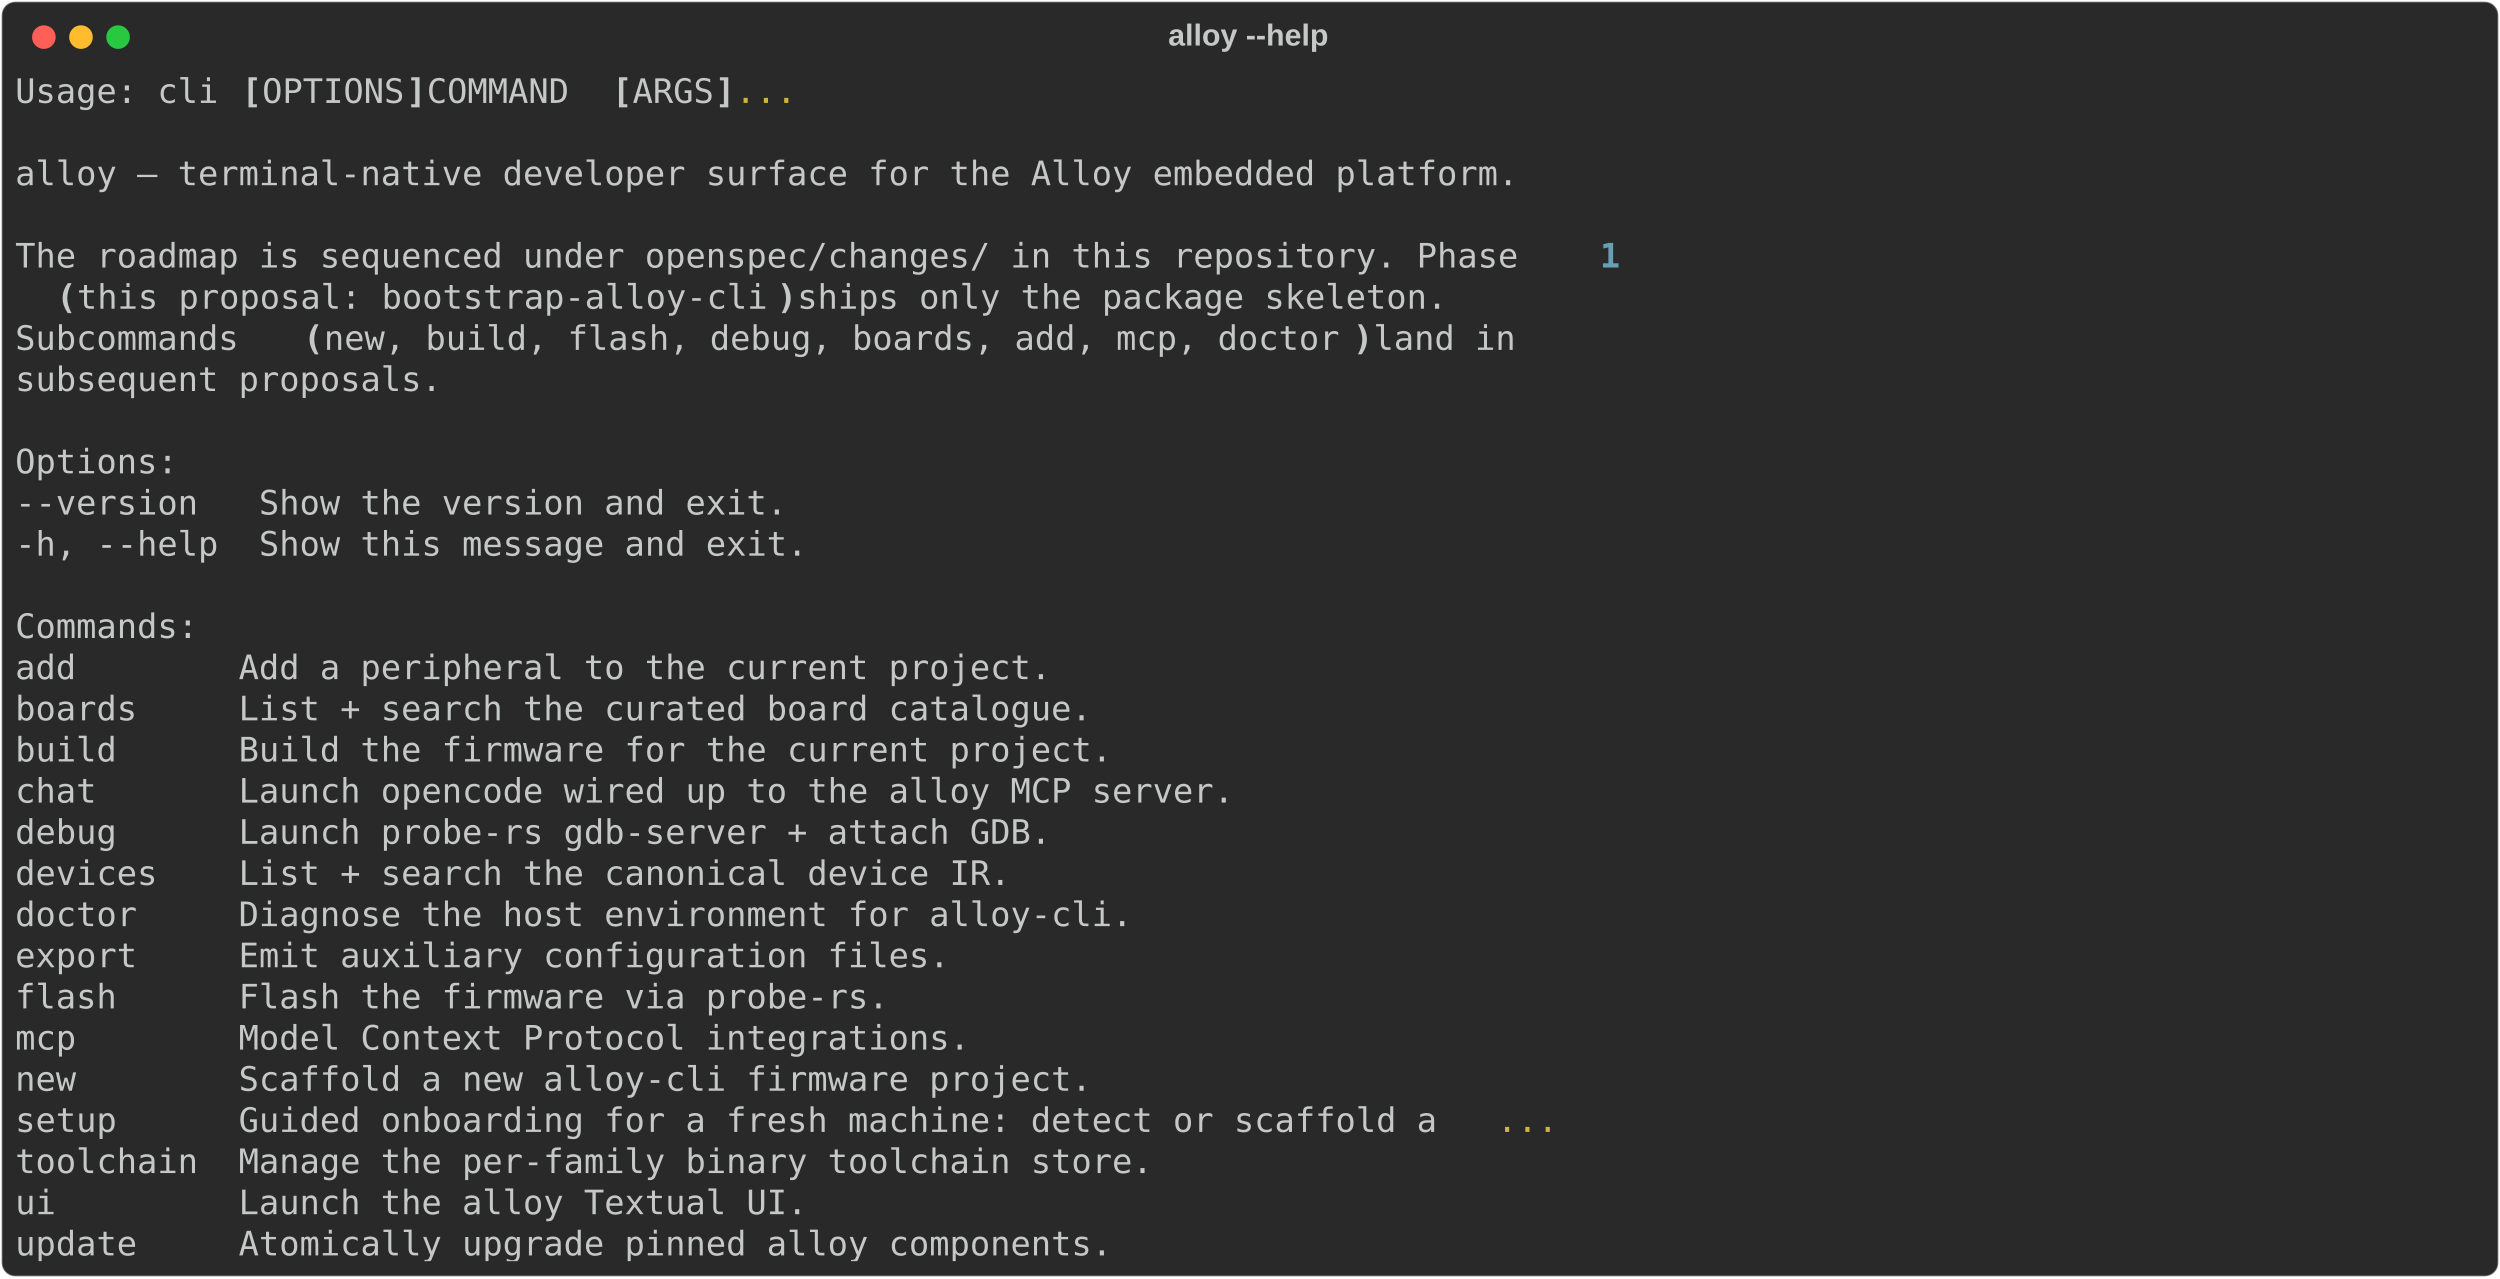
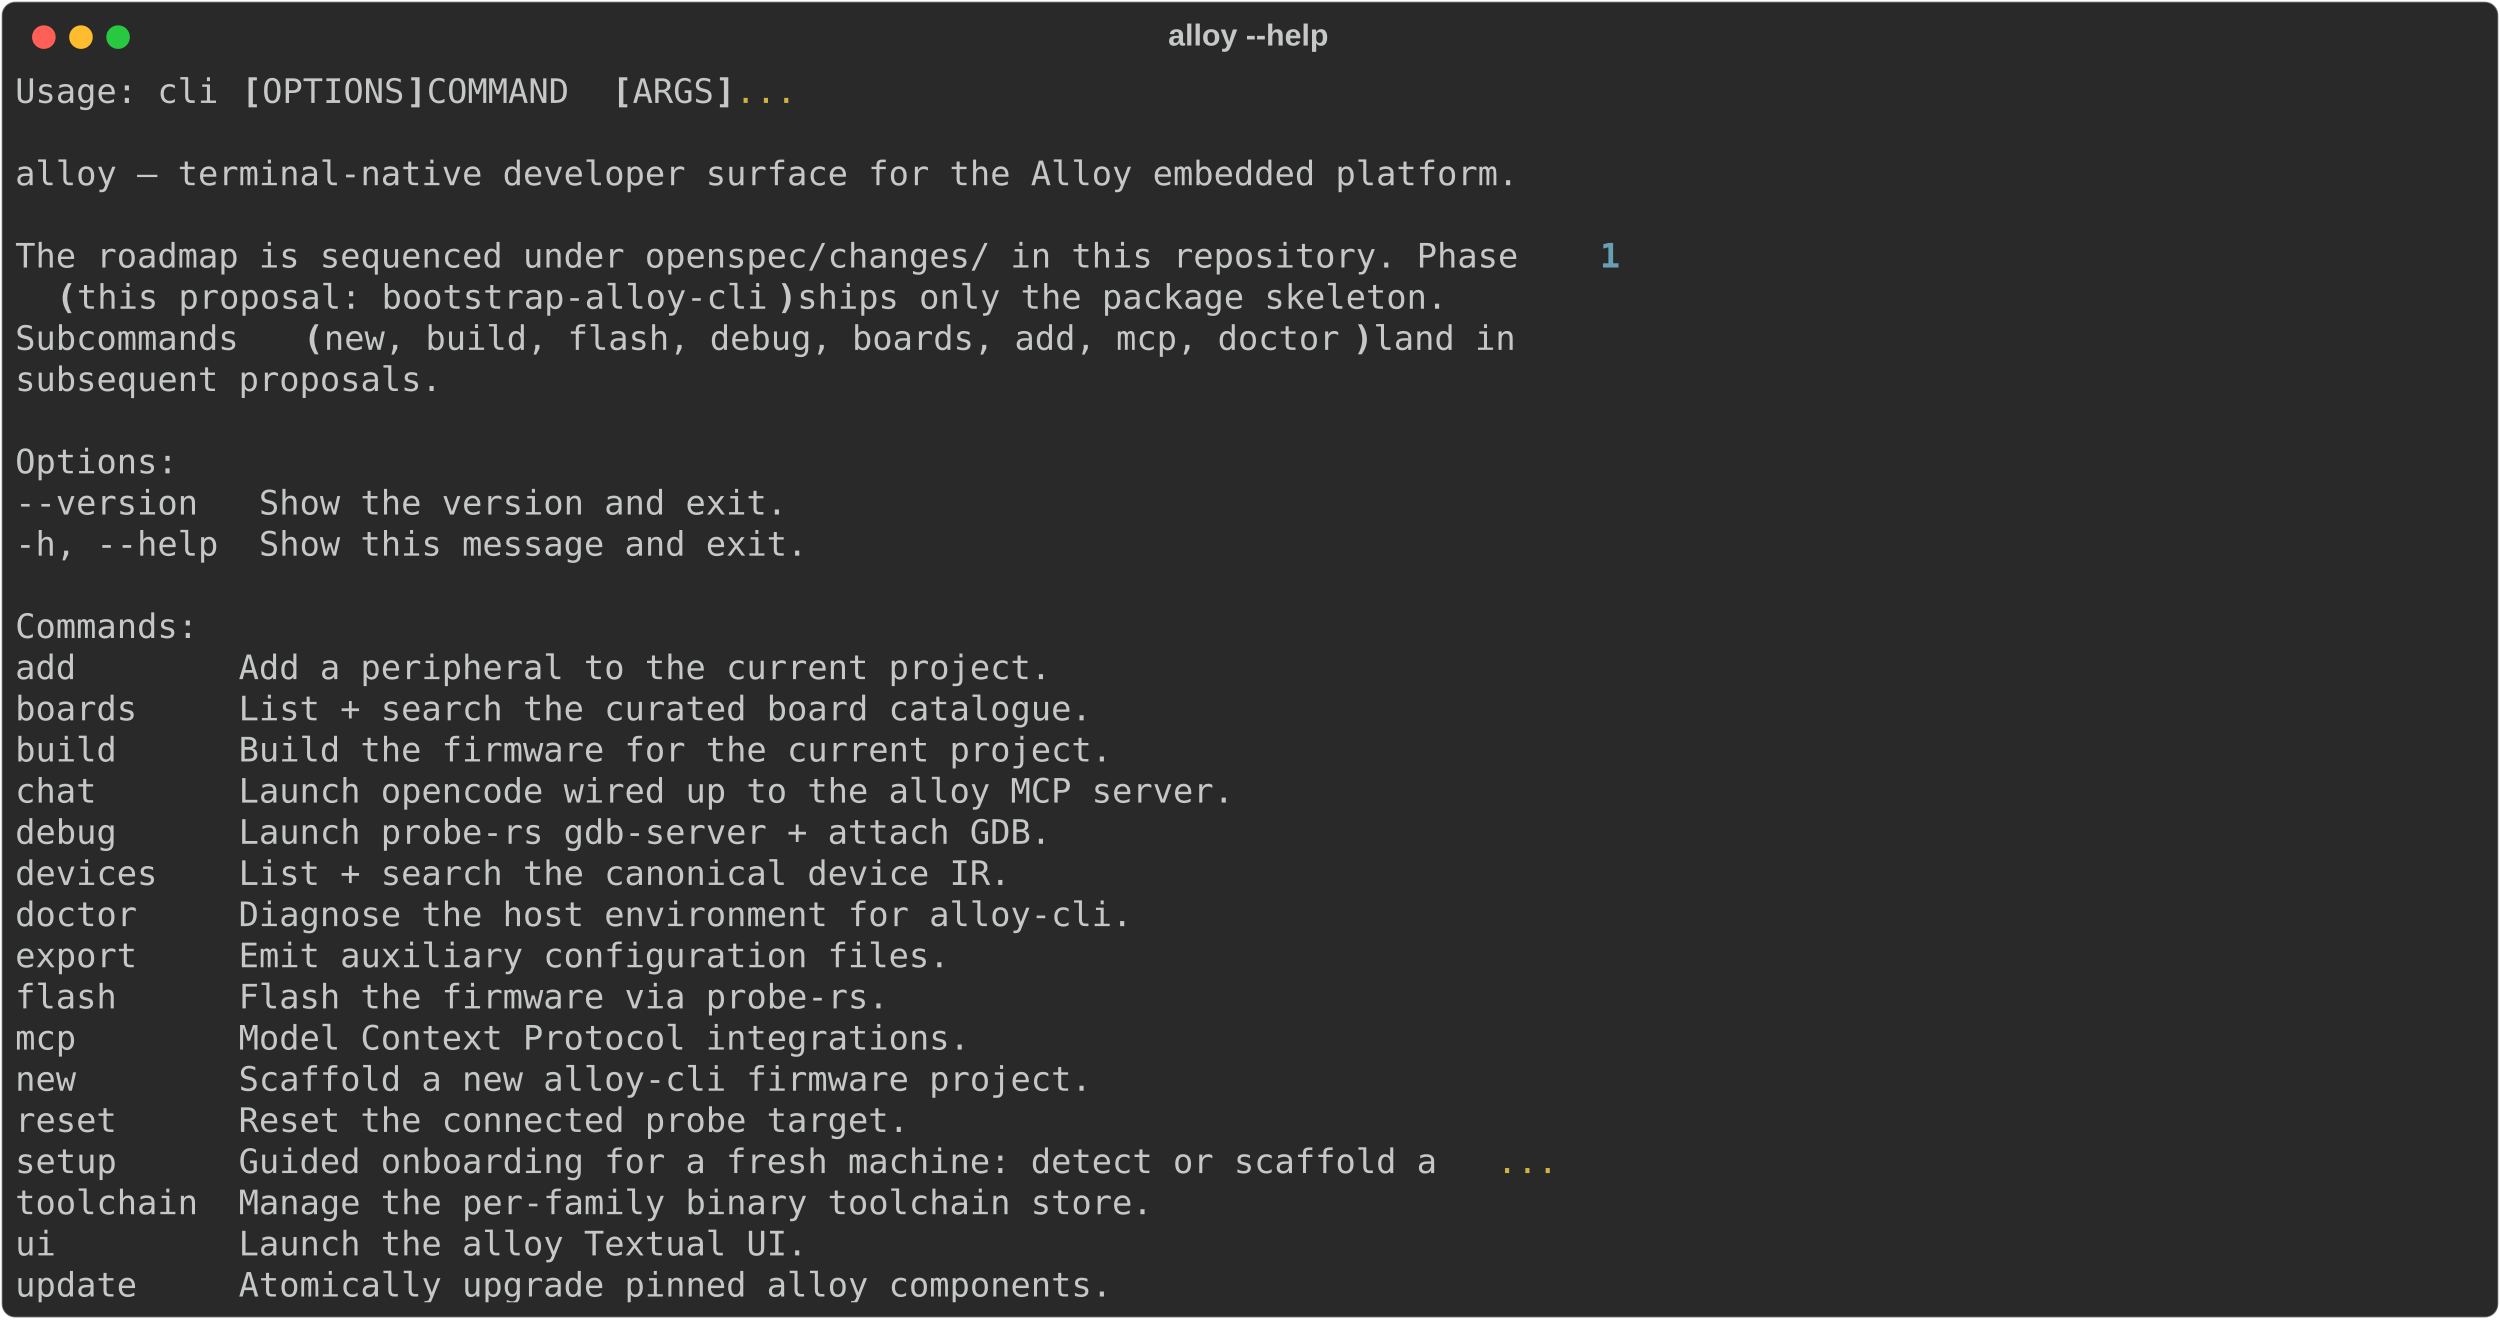
- <svg xmlns="http://www.w3.org/2000/svg" class="rich-terminal" viewBox="0 0 1482 757.6">
+ <svg xmlns="http://www.w3.org/2000/svg" class="rich-terminal" viewBox="0 0 1482 782.0">
  <style>

    @font-face {
        font-family: "Fira Code";
        src: local("FiraCode-Regular"),
                url("https://cdnjs.cloudflare.com/ajax/libs/firacode/6.2.0/woff2/FiraCode-Regular.woff2") format("woff2"),
                url("https://cdnjs.cloudflare.com/ajax/libs/firacode/6.2.0/woff/FiraCode-Regular.woff") format("woff");
        font-style: normal;
        font-weight: 400;
    }
    @font-face {
        font-family: "Fira Code";
        src: local("FiraCode-Bold"),
                url("https://cdnjs.cloudflare.com/ajax/libs/firacode/6.2.0/woff2/FiraCode-Bold.woff2") format("woff2"),
                url("https://cdnjs.cloudflare.com/ajax/libs/firacode/6.2.0/woff/FiraCode-Bold.woff") format("woff");
        font-style: bold;
        font-weight: 700;
    }

    .terminal-matrix {
        font-family: Fira Code, monospace;
        font-size: 20px;
        line-height: 24.4px;
        font-variant-east-asian: full-width;
    }

    .terminal-title {
        font-size: 18px;
        font-weight: bold;
        font-family: arial;
    }

    .terminal-r1 { fill: #c5c8c6 }
.terminal-r2 { fill: #c5c8c6;font-weight: bold }
.terminal-r3 { fill: #d0b344 }
.terminal-r4 { fill: #68a0b3;font-weight: bold }
    </style>
  <defs>
    <clipPath id="terminal-clip-terminal">
-       <rect x="0" y="0" width="1463.0" height="706.6" />
+       <rect x="0" y="0" width="1463.0" height="731.0" />
    </clipPath>
    <clipPath id="terminal-line-0">
      <rect x="0" y="1.5" width="1464" height="24.65" />
    </clipPath>
    <clipPath id="terminal-line-1">
      <rect x="0" y="25.9" width="1464" height="24.65" />
    </clipPath>
    <clipPath id="terminal-line-2">
      <rect x="0" y="50.3" width="1464" height="24.65" />
    </clipPath>
    <clipPath id="terminal-line-3">
      <rect x="0" y="74.7" width="1464" height="24.65" />
    </clipPath>
    <clipPath id="terminal-line-4">
      <rect x="0" y="99.1" width="1464" height="24.65" />
    </clipPath>
    <clipPath id="terminal-line-5">
      <rect x="0" y="123.5" width="1464" height="24.65" />
    </clipPath>
    <clipPath id="terminal-line-6">
      <rect x="0" y="147.9" width="1464" height="24.65" />
    </clipPath>
    <clipPath id="terminal-line-7">
      <rect x="0" y="172.3" width="1464" height="24.65" />
    </clipPath>
    <clipPath id="terminal-line-8">
      <rect x="0" y="196.7" width="1464" height="24.65" />
    </clipPath>
    <clipPath id="terminal-line-9">
      <rect x="0" y="221.1" width="1464" height="24.65" />
    </clipPath>
    <clipPath id="terminal-line-10">
      <rect x="0" y="245.5" width="1464" height="24.65" />
    </clipPath>
    <clipPath id="terminal-line-11">
      <rect x="0" y="269.9" width="1464" height="24.65" />
    </clipPath>
    <clipPath id="terminal-line-12">
      <rect x="0" y="294.3" width="1464" height="24.65" />
    </clipPath>
    <clipPath id="terminal-line-13">
      <rect x="0" y="318.7" width="1464" height="24.65" />
    </clipPath>
    <clipPath id="terminal-line-14">
      <rect x="0" y="343.1" width="1464" height="24.65" />
    </clipPath>
    <clipPath id="terminal-line-15">
      <rect x="0" y="367.5" width="1464" height="24.65" />
    </clipPath>
    <clipPath id="terminal-line-16">
      <rect x="0" y="391.9" width="1464" height="24.65" />
    </clipPath>
    <clipPath id="terminal-line-17">
      <rect x="0" y="416.3" width="1464" height="24.65" />
    </clipPath>
    <clipPath id="terminal-line-18">
      <rect x="0" y="440.7" width="1464" height="24.65" />
    </clipPath>
    <clipPath id="terminal-line-19">
      <rect x="0" y="465.1" width="1464" height="24.65" />
    </clipPath>
    <clipPath id="terminal-line-20">
      <rect x="0" y="489.5" width="1464" height="24.65" />
    </clipPath>
    <clipPath id="terminal-line-21">
      <rect x="0" y="513.9" width="1464" height="24.65" />
    </clipPath>
    <clipPath id="terminal-line-22">
      <rect x="0" y="538.3" width="1464" height="24.65" />
    </clipPath>
    <clipPath id="terminal-line-23">
      <rect x="0" y="562.7" width="1464" height="24.65" />
    </clipPath>
    <clipPath id="terminal-line-24">
      <rect x="0" y="587.1" width="1464" height="24.65" />
    </clipPath>
    <clipPath id="terminal-line-25">
      <rect x="0" y="611.5" width="1464" height="24.65" />
    </clipPath>
    <clipPath id="terminal-line-26">
      <rect x="0" y="635.9" width="1464" height="24.65" />
    </clipPath>
    <clipPath id="terminal-line-27">
      <rect x="0" y="660.3" width="1464" height="24.65" />
    </clipPath>
+     <clipPath id="terminal-line-28">
+       <rect x="0" y="684.7" width="1464" height="24.65" />
+     </clipPath>
  </defs>
-   <rect fill="#292929" stroke="rgba(255,255,255,0.35)" stroke-width="1" x="1" y="1" width="1480" height="755.6" rx="8" />
+   <rect fill="#292929" stroke="rgba(255,255,255,0.35)" stroke-width="1" x="1" y="1" width="1480" height="780" rx="8" />
  <text class="terminal-title" fill="#c5c8c6" text-anchor="middle" x="740" y="27">alloy --help</text>
  <g transform="translate(26,22)">
    <circle cx="0" cy="0" r="7" fill="#ff5f57" />
    <circle cx="22" cy="0" r="7" fill="#febc2e" />
    <circle cx="44" cy="0" r="7" fill="#28c840" />
  </g>
  <g transform="translate(9, 41)" clip-path="url(#terminal-clip-terminal)">
    <g class="terminal-matrix">
      <text class="terminal-r1" x="0" y="20" textLength="134.2" clip-path="url(#terminal-line-0)">Usage: cli </text>
      <text class="terminal-r2" x="134.2" y="20" textLength="12.2" clip-path="url(#terminal-line-0)">[</text>
      <text class="terminal-r1" x="146.4" y="20" textLength="85.4" clip-path="url(#terminal-line-0)">OPTIONS</text>
      <text class="terminal-r2" x="231.8" y="20" textLength="12.2" clip-path="url(#terminal-line-0)">]</text>
      <text class="terminal-r1" x="244" y="20" textLength="109.8" clip-path="url(#terminal-line-0)"> COMMAND </text>
      <text class="terminal-r2" x="353.8" y="20" textLength="12.2" clip-path="url(#terminal-line-0)">[</text>
      <text class="terminal-r1" x="366" y="20" textLength="48.8" clip-path="url(#terminal-line-0)">ARGS</text>
      <text class="terminal-r2" x="414.8" y="20" textLength="12.2" clip-path="url(#terminal-line-0)">]</text>
      <text class="terminal-r3" x="427" y="20" textLength="36.6" clip-path="url(#terminal-line-0)">...</text>
      <text class="terminal-r1" x="1464" y="20" textLength="12.2" clip-path="url(#terminal-line-0)">
</text>
      <text class="terminal-r1" x="1464" y="44.4" textLength="12.2" clip-path="url(#terminal-line-1)">
</text>
      <text class="terminal-r1" x="0" y="68.8" textLength="927.2" clip-path="url(#terminal-line-2)">  alloy — terminal-native developer surface for the Alloy embedded platform.</text>
      <text class="terminal-r1" x="1464" y="68.8" textLength="12.2" clip-path="url(#terminal-line-2)">
</text>
      <text class="terminal-r1" x="1464" y="93.2" textLength="12.2" clip-path="url(#terminal-line-3)">
</text>
      <text class="terminal-r1" x="0" y="117.6" textLength="939.4" clip-path="url(#terminal-line-4)">  The roadmap is sequenced under openspec/changes/ in this repository. Phase </text>
      <text class="terminal-r4" x="939.4" y="117.6" textLength="12.2" clip-path="url(#terminal-line-4)">1</text>
      <text class="terminal-r1" x="1464" y="117.6" textLength="12.2" clip-path="url(#terminal-line-4)">
</text>
      <text class="terminal-r2" x="24.4" y="142" textLength="12.2" clip-path="url(#terminal-line-5)">(</text>
      <text class="terminal-r1" x="36.6" y="142" textLength="414.8" clip-path="url(#terminal-line-5)">this proposal: bootstrap-alloy-cli</text>
      <text class="terminal-r2" x="451.4" y="142" textLength="12.2" clip-path="url(#terminal-line-5)">)</text>
      <text class="terminal-r1" x="463.6" y="142" textLength="402.6" clip-path="url(#terminal-line-5)"> ships only the package skeleton.</text>
      <text class="terminal-r1" x="1464" y="142" textLength="12.2" clip-path="url(#terminal-line-5)">
</text>
      <text class="terminal-r1" x="0" y="166.4" textLength="170.8" clip-path="url(#terminal-line-6)">  Subcommands </text>
      <text class="terminal-r2" x="170.8" y="166.4" textLength="12.2" clip-path="url(#terminal-line-6)">(</text>
      <text class="terminal-r1" x="183" y="166.4" textLength="610" clip-path="url(#terminal-line-6)">new, build, flash, debug, boards, add, mcp, doctor</text>
      <text class="terminal-r2" x="793" y="166.4" textLength="12.2" clip-path="url(#terminal-line-6)">)</text>
      <text class="terminal-r1" x="805.2" y="166.4" textLength="97.6" clip-path="url(#terminal-line-6)"> land in</text>
      <text class="terminal-r1" x="1464" y="166.4" textLength="12.2" clip-path="url(#terminal-line-6)">
</text>
      <text class="terminal-r1" x="0" y="190.8" textLength="280.6" clip-path="url(#terminal-line-7)">  subsequent proposals.</text>
      <text class="terminal-r1" x="1464" y="190.8" textLength="12.2" clip-path="url(#terminal-line-7)">
</text>
      <text class="terminal-r1" x="1464" y="215.2" textLength="12.2" clip-path="url(#terminal-line-8)">
</text>
      <text class="terminal-r1" x="0" y="239.6" textLength="97.6" clip-path="url(#terminal-line-9)">Options:</text>
      <text class="terminal-r1" x="1464" y="239.6" textLength="12.2" clip-path="url(#terminal-line-9)">
</text>
      <text class="terminal-r1" x="0" y="264" textLength="488" clip-path="url(#terminal-line-10)">  --version   Show the version and exit.</text>
      <text class="terminal-r1" x="1464" y="264" textLength="12.2" clip-path="url(#terminal-line-10)">
</text>
      <text class="terminal-r1" x="0" y="288.4" textLength="500.2" clip-path="url(#terminal-line-11)">  -h, --help  Show this message and exit.</text>
      <text class="terminal-r1" x="1464" y="288.4" textLength="12.2" clip-path="url(#terminal-line-11)">
</text>
      <text class="terminal-r1" x="1464" y="312.8" textLength="12.2" clip-path="url(#terminal-line-12)">
</text>
      <text class="terminal-r1" x="0" y="337.2" textLength="109.8" clip-path="url(#terminal-line-13)">Commands:</text>
      <text class="terminal-r1" x="1464" y="337.2" textLength="12.2" clip-path="url(#terminal-line-13)">
</text>
      <text class="terminal-r1" x="0" y="361.6" textLength="646.6" clip-path="url(#terminal-line-14)">  add        Add a peripheral to the current project.</text>
      <text class="terminal-r1" x="1464" y="361.6" textLength="12.2" clip-path="url(#terminal-line-14)">
</text>
      <text class="terminal-r1" x="0" y="386" textLength="671" clip-path="url(#terminal-line-15)">  boards     List + search the curated board catalogue.</text>
      <text class="terminal-r1" x="1464" y="386" textLength="12.2" clip-path="url(#terminal-line-15)">
</text>
      <text class="terminal-r1" x="0" y="410.4" textLength="683.2" clip-path="url(#terminal-line-16)">  build      Build the firmware for the current project.</text>
      <text class="terminal-r1" x="1464" y="410.4" textLength="12.2" clip-path="url(#terminal-line-16)">
</text>
      <text class="terminal-r1" x="0" y="434.8" textLength="756.4" clip-path="url(#terminal-line-17)">  chat       Launch opencode wired up to the alloy MCP server.</text>
      <text class="terminal-r1" x="1464" y="434.8" textLength="12.2" clip-path="url(#terminal-line-17)">
</text>
      <text class="terminal-r1" x="0" y="459.2" textLength="646.6" clip-path="url(#terminal-line-18)">  debug      Launch probe-rs gdb-server + attach GDB.</text>
      <text class="terminal-r1" x="1464" y="459.2" textLength="12.2" clip-path="url(#terminal-line-18)">
</text>
      <text class="terminal-r1" x="0" y="483.6" textLength="622.2" clip-path="url(#terminal-line-19)">  devices    List + search the canonical device IR.</text>
      <text class="terminal-r1" x="1464" y="483.6" textLength="12.2" clip-path="url(#terminal-line-19)">
</text>
      <text class="terminal-r1" x="0" y="508" textLength="695.4" clip-path="url(#terminal-line-20)">  doctor     Diagnose the host environment for alloy-cli.</text>
      <text class="terminal-r1" x="1464" y="508" textLength="12.2" clip-path="url(#terminal-line-20)">
</text>
      <text class="terminal-r1" x="0" y="532.4" textLength="585.6" clip-path="url(#terminal-line-21)">  export     Emit auxiliary configuration files.</text>
      <text class="terminal-r1" x="1464" y="532.4" textLength="12.2" clip-path="url(#terminal-line-21)">
</text>
      <text class="terminal-r1" x="0" y="556.8" textLength="549" clip-path="url(#terminal-line-22)">  flash      Flash the firmware via probe-rs.</text>
      <text class="terminal-r1" x="1464" y="556.8" textLength="12.2" clip-path="url(#terminal-line-22)">
</text>
      <text class="terminal-r1" x="0" y="581.2" textLength="597.8" clip-path="url(#terminal-line-23)">  mcp        Model Context Protocol integrations.</text>
      <text class="terminal-r1" x="1464" y="581.2" textLength="12.2" clip-path="url(#terminal-line-23)">
</text>
      <text class="terminal-r1" x="0" y="605.6" textLength="671" clip-path="url(#terminal-line-24)">  new        Scaffold a new alloy-cli firmware project.</text>
      <text class="terminal-r1" x="1464" y="605.6" textLength="12.2" clip-path="url(#terminal-line-24)">
</text>
-       <text class="terminal-r1" x="0" y="630" textLength="878.4" clip-path="url(#terminal-line-25)">  setup      Guided onboarding for a fresh machine: detect or scaffold a</text>
-       <text class="terminal-r3" x="878.4" y="630" textLength="36.6" clip-path="url(#terminal-line-25)">...</text>
+       <text class="terminal-r1" x="0" y="630" textLength="561.2" clip-path="url(#terminal-line-25)">  reset      Reset the connected probe target.</text>
      <text class="terminal-r1" x="1464" y="630" textLength="12.2" clip-path="url(#terminal-line-25)">
</text>
-       <text class="terminal-r1" x="0" y="654.4" textLength="707.6" clip-path="url(#terminal-line-26)">  toolchain  Manage the per-family binary toolchain store.</text>
+       <text class="terminal-r1" x="0" y="654.4" textLength="878.4" clip-path="url(#terminal-line-26)">  setup      Guided onboarding for a fresh machine: detect or scaffold a</text>
+       <text class="terminal-r3" x="878.4" y="654.4" textLength="36.6" clip-path="url(#terminal-line-26)">...</text>
      <text class="terminal-r1" x="1464" y="654.4" textLength="12.2" clip-path="url(#terminal-line-26)">
</text>
-       <text class="terminal-r1" x="0" y="678.8" textLength="500.2" clip-path="url(#terminal-line-27)">  ui         Launch the alloy Textual UI.</text>
+       <text class="terminal-r1" x="0" y="678.8" textLength="707.6" clip-path="url(#terminal-line-27)">  toolchain  Manage the per-family binary toolchain store.</text>
      <text class="terminal-r1" x="1464" y="678.8" textLength="12.2" clip-path="url(#terminal-line-27)">
</text>
-       <text class="terminal-r1" x="0" y="703.2" textLength="683.2" clip-path="url(#terminal-line-28)">  update     Atomically upgrade pinned alloy components.</text>
+       <text class="terminal-r1" x="0" y="703.2" textLength="500.2" clip-path="url(#terminal-line-28)">  ui         Launch the alloy Textual UI.</text>
      <text class="terminal-r1" x="1464" y="703.2" textLength="12.2" clip-path="url(#terminal-line-28)">
+ </text>
+       <text class="terminal-r1" x="0" y="727.6" textLength="683.2" clip-path="url(#terminal-line-29)">  update     Atomically upgrade pinned alloy components.</text>
+       <text class="terminal-r1" x="1464" y="727.6" textLength="12.2" clip-path="url(#terminal-line-29)">
</text>
    </g>
  </g>
</svg>
